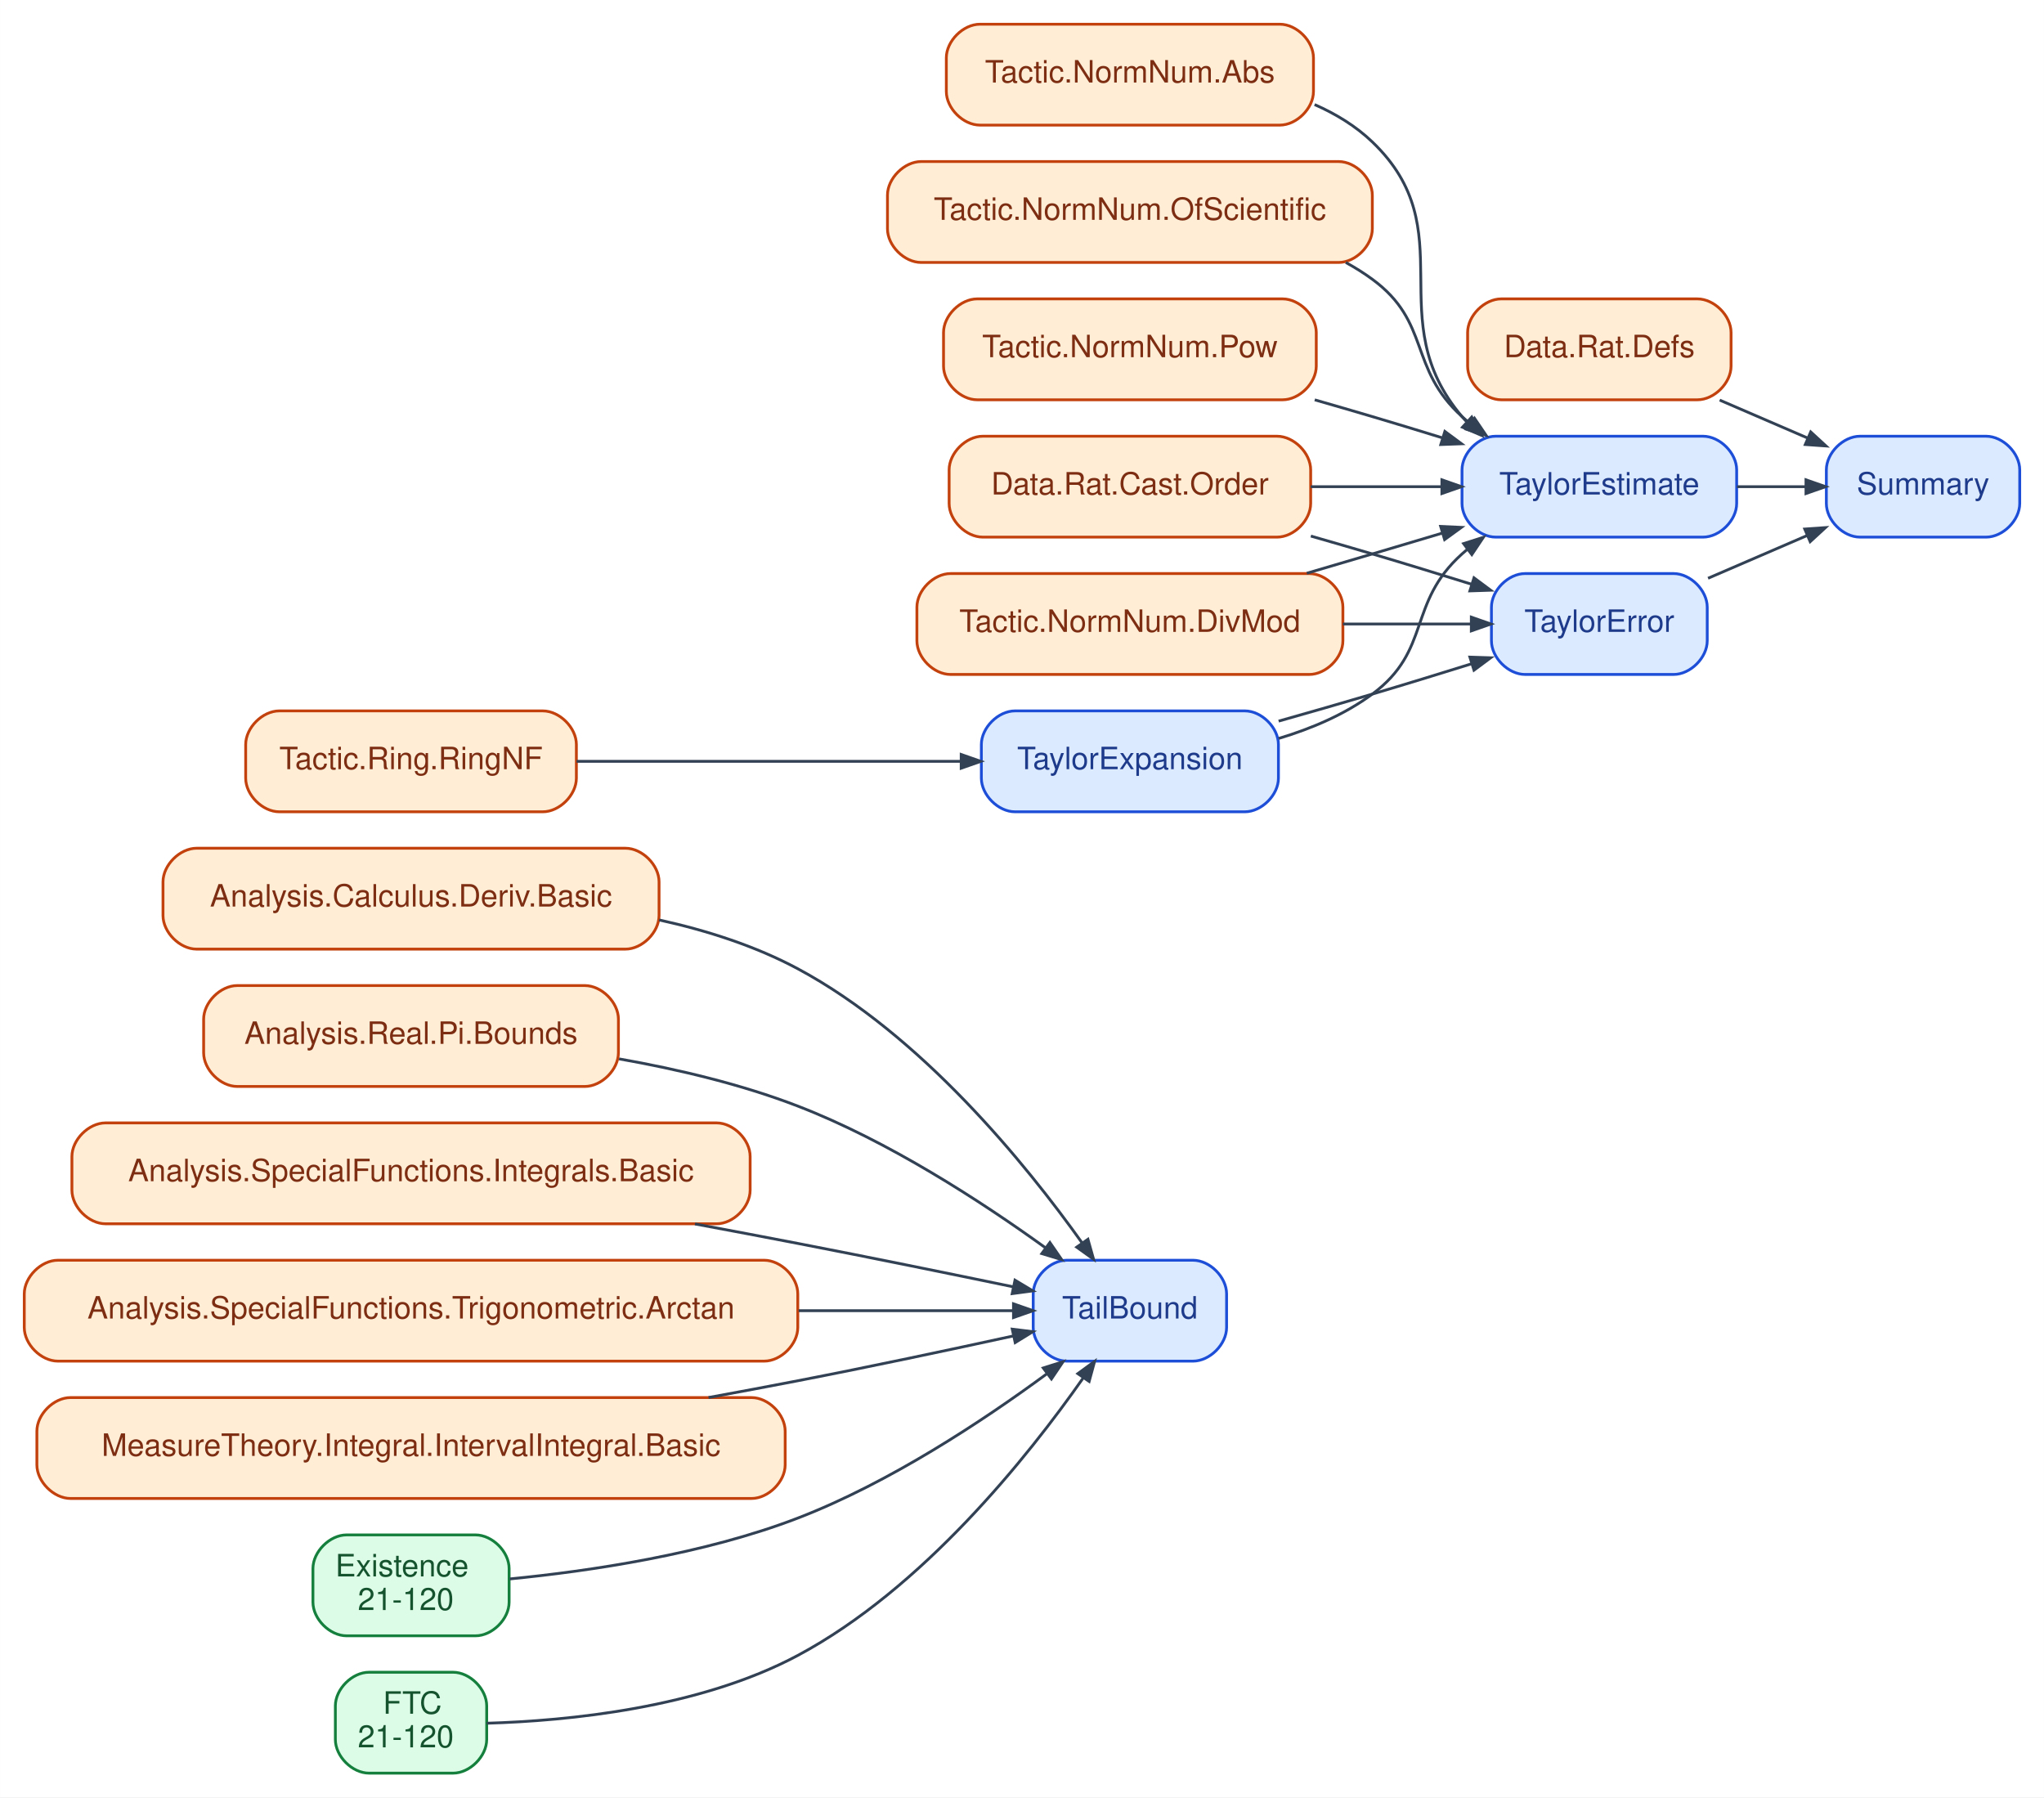
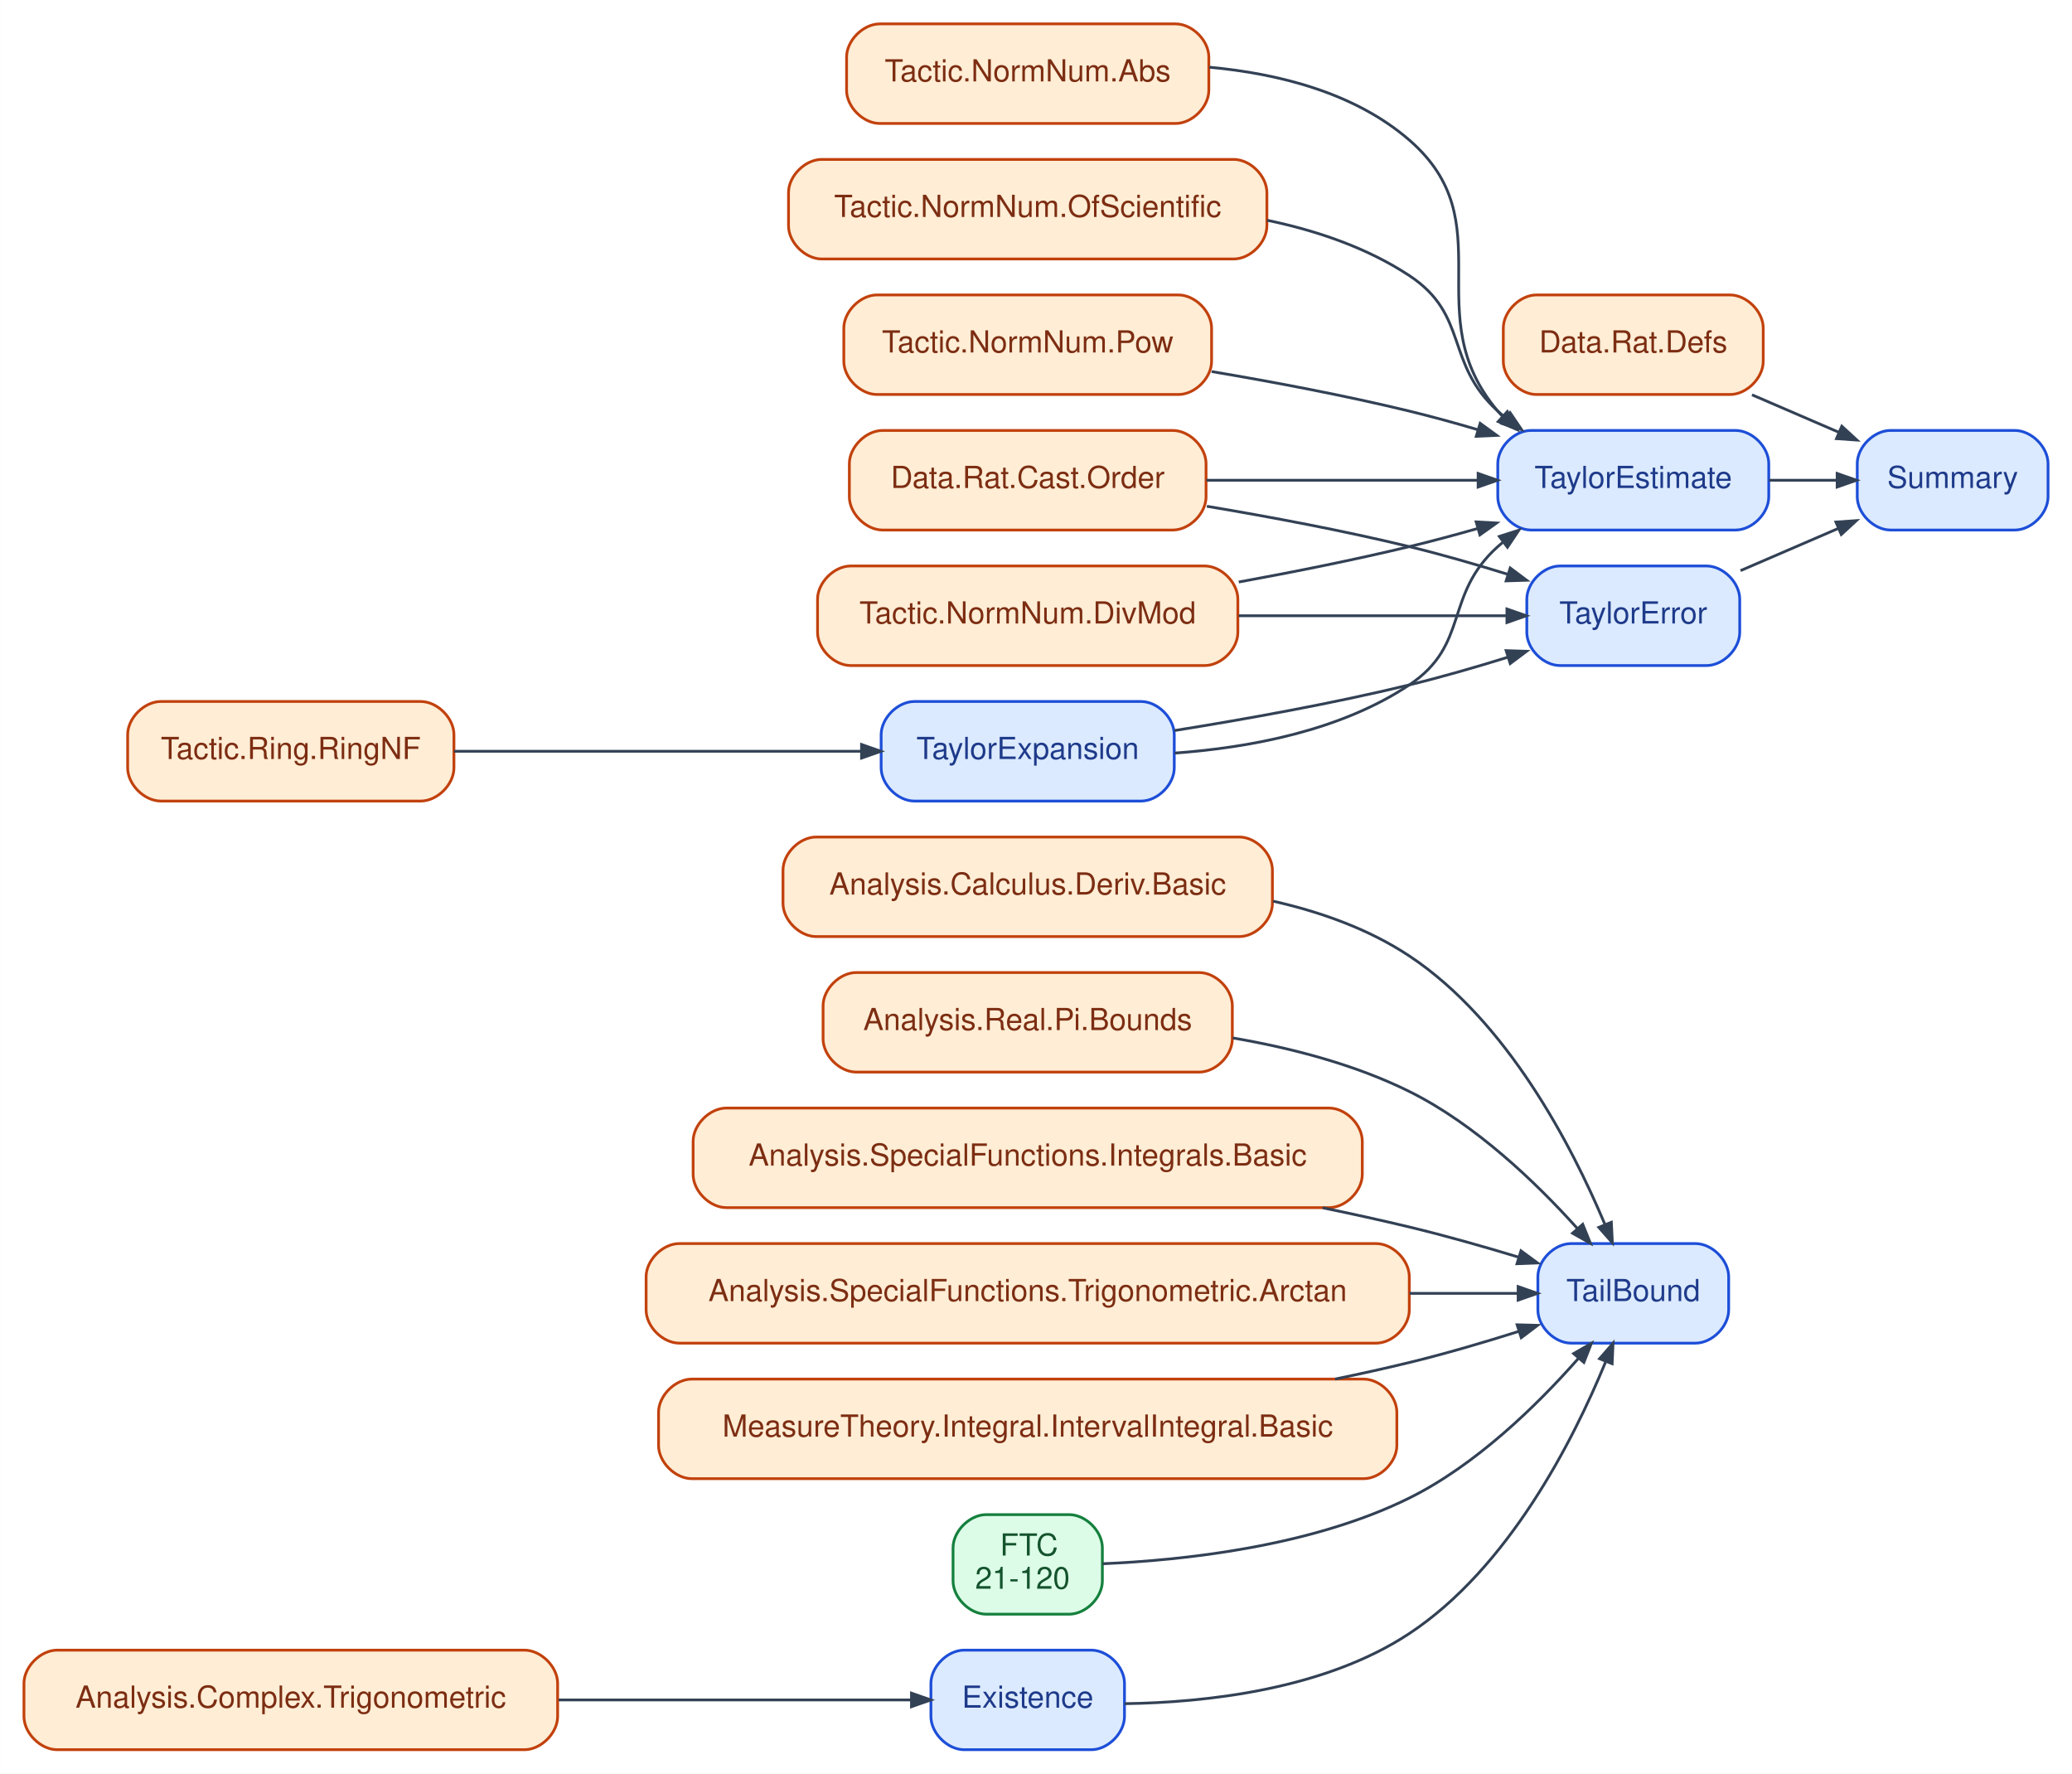
- <svg xmlns="http://www.w3.org/2000/svg" width="729pt" height="641pt" viewBox="0.00 0.00 729.28 641.28">
+ <svg xmlns="http://www.w3.org/2000/svg" width="749pt" height="641pt" viewBox="0.00 0.00 749.28 641.28">
  <g id="graph0" class="graph" transform="scale(1 1) rotate(0) translate(8.64 632.64)">
-     <polygon fill="white" stroke="transparent" points="-8.64,8.64 -8.64,-632.64 720.64,-632.64 720.64,8.64 -8.64,8.64" />
+     <polygon fill="white" stroke="transparent" points="-8.64,8.64 -8.64,-632.64 740.64,-632.64 740.64,8.64 -8.64,8.64" />
    <g id="node1" class="node">
-       <path fill="#ffedd5" stroke="#c2410c" d="M214.5,-330C214.5,-330 61.5,-330 61.5,-330 55.5,-330 49.5,-324 49.5,-318 49.5,-318 49.5,-306 49.5,-306 49.5,-300 55.5,-294 61.5,-294 61.5,-294 214.5,-294 214.5,-294 220.5,-294 226.5,-300 226.5,-306 226.5,-306 226.5,-318 226.5,-318 226.5,-324 220.5,-330 214.5,-330" />
-       <text text-anchor="middle" x="138" y="-309.2" font-family="Helvetica,sans-Serif" font-size="11.00" fill="#7c2d12">Analysis.Calculus.Deriv.Basic</text>
+       <path fill="#ffedd5" stroke="#c2410c" d="M439.5,-330C439.5,-330 286.5,-330 286.5,-330 280.5,-330 274.5,-324 274.5,-318 274.5,-318 274.5,-306 274.5,-306 274.5,-300 280.5,-294 286.5,-294 286.5,-294 439.5,-294 439.5,-294 445.5,-294 451.5,-300 451.5,-306 451.5,-306 451.5,-318 451.5,-318 451.5,-324 445.5,-330 439.5,-330" />
+       <text text-anchor="middle" x="363" y="-309.2" font-family="Helvetica,sans-Serif" font-size="11.00" fill="#7c2d12">Analysis.Calculus.Deriv.Basic</text>
+     </g>
+     <g id="node16" class="node">
+       <path fill="#dbeafe" stroke="#1d4ed8" d="M604.5,-183C604.5,-183 559.5,-183 559.5,-183 553.5,-183 547.5,-177 547.5,-171 547.5,-171 547.5,-159 547.5,-159 547.5,-153 553.5,-147 559.5,-147 559.5,-147 604.5,-147 604.5,-147 610.5,-147 616.5,-153 616.5,-159 616.5,-159 616.5,-171 616.5,-171 616.5,-177 610.5,-183 604.5,-183" />
+       <text text-anchor="middle" x="582" y="-162.2" font-family="Helvetica,sans-Serif" font-size="11.00" fill="#1e3a8a">TailBound</text>
+     </g>
+     <g id="edge3" class="edge">
+       <path fill="none" stroke="#334155" d="M451.74,-306.81C469.07,-302.89 486.39,-296.69 501,-287 536.42,-263.52 559.77,-218.41 571.67,-190.11" />
+       <polygon fill="#334155" stroke="#334155" points="574.07,-190.71 574.44,-183.3 569.53,-188.86 574.07,-190.71" />
+     </g>
+     <g id="node2" class="node">
+       <path fill="#ffedd5" stroke="#c2410c" d="M181,-36C181,-36 12,-36 12,-36 6,-36 0,-30 0,-24 0,-24 0,-12 0,-12 0,-6 6,0 12,0 12,0 181,0 181,0 187,0 193,-6 193,-12 193,-12 193,-24 193,-24 193,-30 187,-36 181,-36" />
+       <text text-anchor="middle" x="96.5" y="-15.2" font-family="Helvetica,sans-Serif" font-size="11.00" fill="#7c2d12">Analysis.Complex.Trigonometric</text>
    </g>
    <g id="node15" class="node">
-       <path fill="#dbeafe" stroke="#1d4ed8" d="M417,-183C417,-183 372,-183 372,-183 366,-183 360,-177 360,-171 360,-171 360,-159 360,-159 360,-153 366,-147 372,-147 372,-147 417,-147 417,-147 423,-147 429,-153 429,-159 429,-159 429,-171 429,-171 429,-177 423,-183 417,-183" />
-       <text text-anchor="middle" x="394.5" y="-162.2" font-family="Helvetica,sans-Serif" font-size="11.00" fill="#1e3a8a">TailBound</text>
+       <path fill="#dbeafe" stroke="#1d4ed8" d="M386,-36C386,-36 340,-36 340,-36 334,-36 328,-30 328,-24 328,-24 328,-12 328,-12 328,-6 334,0 340,0 340,0 386,0 386,0 392,0 398,-6 398,-12 398,-12 398,-24 398,-24 398,-30 392,-36 386,-36" />
+       <text text-anchor="middle" x="363" y="-15.2" font-family="Helvetica,sans-Serif" font-size="11.00" fill="#1e3a8a">Existence</text>
    </g>
-     <g id="edge3" class="edge">
-       <path fill="none" stroke="#334155" d="M226.53,-304.41C243.6,-300.65 260.87,-295.11 276,-287 320.03,-263.38 357.38,-217.37 377.51,-189.1" />
-       <polygon fill="#334155" stroke="#334155" points="379.53,-190.48 381.54,-183.35 375.52,-187.67 379.53,-190.48" />
+     <g id="edge1" class="edge">
+       <path fill="none" stroke="#334155" d="M193.36,-18C237.26,-18 286.95,-18 320.95,-18" />
+       <polygon fill="#334155" stroke="#334155" points="320.96,-20.45 327.96,-18 320.96,-15.55 320.96,-20.45" />
    </g>
-     <g id="node2" class="node">
-       <path fill="#ffedd5" stroke="#c2410c" d="M200,-281C200,-281 76,-281 76,-281 70,-281 64,-275 64,-269 64,-269 64,-257 64,-257 64,-251 70,-245 76,-245 76,-245 200,-245 200,-245 206,-245 212,-251 212,-257 212,-257 212,-269 212,-269 212,-275 206,-281 200,-281" />
-       <text text-anchor="middle" x="138" y="-260.2" font-family="Helvetica,sans-Serif" font-size="11.00" fill="#7c2d12">Analysis.Real.Pi.Bounds</text>
+     <g id="node3" class="node">
+       <path fill="#ffedd5" stroke="#c2410c" d="M425,-281C425,-281 301,-281 301,-281 295,-281 289,-275 289,-269 289,-269 289,-257 289,-257 289,-251 295,-245 301,-245 301,-245 425,-245 425,-245 431,-245 437,-251 437,-257 437,-257 437,-269 437,-269 437,-275 431,-281 425,-281" />
+       <text text-anchor="middle" x="363" y="-260.2" font-family="Helvetica,sans-Serif" font-size="11.00" fill="#7c2d12">Analysis.Real.Pi.Bounds</text>
+     </g>
+     <g id="edge5" class="edge">
+       <path fill="none" stroke="#334155" d="M437.16,-257.35C458.53,-253.69 481.39,-247.72 501,-238 524.91,-226.15 546.91,-205 561.75,-188.5" />
+       <polygon fill="#334155" stroke="#334155" points="563.72,-189.98 566.51,-183.1 560.04,-186.74 563.72,-189.98" />
+     </g>
+     <g id="node4" class="node">
+       <path fill="#ffedd5" stroke="#c2410c" d="M472,-232C472,-232 254,-232 254,-232 248,-232 242,-226 242,-220 242,-220 242,-208 242,-208 242,-202 248,-196 254,-196 254,-196 472,-196 472,-196 478,-196 484,-202 484,-208 484,-208 484,-220 484,-220 484,-226 478,-232 472,-232" />
+       <text text-anchor="middle" x="363" y="-211.2" font-family="Helvetica,sans-Serif" font-size="11.00" fill="#7c2d12">Analysis.SpecialFunctions.Integrals.Basic</text>
+     </g>
+     <g id="edge4" class="edge">
+       <path fill="none" stroke="#334155" d="M469.71,-195.93C480.31,-193.75 490.89,-191.43 501,-189 513.97,-185.88 527.94,-181.91 540.53,-178.09" />
+       <polygon fill="#334155" stroke="#334155" points="541.39,-180.39 547.36,-176 539.95,-175.71 541.39,-180.39" />
+     </g>
+     <g id="node5" class="node">
+       <path fill="#ffedd5" stroke="#c2410c" d="M489,-183C489,-183 237,-183 237,-183 231,-183 225,-177 225,-171 225,-171 225,-159 225,-159 225,-153 231,-147 237,-147 237,-147 489,-147 489,-147 495,-147 501,-153 501,-159 501,-159 501,-171 501,-171 501,-177 495,-183 489,-183" />
+       <text text-anchor="middle" x="363" y="-162.2" font-family="Helvetica,sans-Serif" font-size="11.00" fill="#7c2d12">Analysis.SpecialFunctions.Trigonometric.Arctan</text>
+     </g>
+     <g id="edge6" class="edge">
+       <path fill="none" stroke="#334155" d="M501.12,-165C515.24,-165 528.65,-165 540.32,-165" />
+       <polygon fill="#334155" stroke="#334155" points="540.36,-167.45 547.36,-165 540.36,-162.55 540.36,-167.45" />
+     </g>
+     <g id="node6" class="node">
+       <path fill="#ffedd5" stroke="#c2410c" d="M415.5,-477C415.5,-477 310.5,-477 310.5,-477 304.5,-477 298.5,-471 298.5,-465 298.5,-465 298.5,-453 298.5,-453 298.5,-447 304.5,-441 310.5,-441 310.5,-441 415.5,-441 415.5,-441 421.5,-441 427.5,-447 427.5,-453 427.5,-453 427.5,-465 427.5,-465 427.5,-471 421.5,-477 415.5,-477" />
+       <text text-anchor="middle" x="363" y="-456.2" font-family="Helvetica,sans-Serif" font-size="11.00" fill="#7c2d12">Data.Rat.Cast.Order</text>
+     </g>
+     <g id="node18" class="node">
+       <path fill="#dbeafe" stroke="#1d4ed8" d="M619,-477C619,-477 545,-477 545,-477 539,-477 533,-471 533,-465 533,-465 533,-453 533,-453 533,-447 539,-441 545,-441 545,-441 619,-441 619,-441 625,-441 631,-447 631,-453 631,-453 631,-465 631,-465 631,-471 625,-477 619,-477" />
+       <text text-anchor="middle" x="582" y="-456.2" font-family="Helvetica,sans-Serif" font-size="11.00" fill="#1e3a8a">TaylorEstimate</text>
+     </g>
+     <g id="edge13" class="edge">
+       <path fill="none" stroke="#334155" d="M427.64,-459C458.79,-459 495.91,-459 525.84,-459" />
+       <polygon fill="#334155" stroke="#334155" points="525.89,-461.45 532.89,-459 525.89,-456.55 525.89,-461.45" />
+     </g>
+     <g id="node19" class="node">
+       <path fill="#dbeafe" stroke="#1d4ed8" d="M608.5,-428C608.5,-428 555.5,-428 555.5,-428 549.5,-428 543.5,-422 543.5,-416 543.5,-416 543.5,-404 543.5,-404 543.5,-398 549.5,-392 555.5,-392 555.5,-392 608.5,-392 608.5,-392 614.5,-392 620.5,-398 620.5,-404 620.5,-404 620.5,-416 620.5,-416 620.5,-422 614.5,-428 608.5,-428" />
+       <text text-anchor="middle" x="582" y="-407.2" font-family="Helvetica,sans-Serif" font-size="11.00" fill="#1e3a8a">TaylorError</text>
+     </g>
+     <g id="edge17" class="edge">
+       <path fill="none" stroke="#334155" d="M427.79,-449.59C450.98,-445.7 477.3,-440.75 501,-435 512.7,-432.16 525.2,-428.54 536.75,-424.95" />
+       <polygon fill="#334155" stroke="#334155" points="537.5,-427.28 543.43,-422.84 536.02,-422.61 537.5,-427.28" />
+     </g>
+     <g id="node7" class="node">
+       <path fill="#ffedd5" stroke="#c2410c" d="M617,-526C617,-526 547,-526 547,-526 541,-526 535,-520 535,-514 535,-514 535,-502 535,-502 535,-496 541,-490 547,-490 547,-490 617,-490 617,-490 623,-490 629,-496 629,-502 629,-502 629,-514 629,-514 629,-520 623,-526 617,-526" />
+       <text text-anchor="middle" x="582" y="-505.2" font-family="Helvetica,sans-Serif" font-size="11.00" fill="#7c2d12">Data.Rat.Defs</text>
+     </g>
+     <g id="node20" class="node">
+       <path fill="#dbeafe" stroke="#1d4ed8" d="M720,-477C720,-477 675,-477 675,-477 669,-477 663,-471 663,-465 663,-465 663,-453 663,-453 663,-447 669,-441 675,-441 675,-441 720,-441 720,-441 726,-441 732,-447 732,-453 732,-453 732,-465 732,-465 732,-471 726,-477 720,-477" />
+       <text text-anchor="middle" x="697.5" y="-456.2" font-family="Helvetica,sans-Serif" font-size="11.00" fill="#1e3a8a">Summary</text>
+     </g>
+     <g id="edge19" class="edge">
+       <path fill="none" stroke="#334155" d="M624.94,-489.89C635.2,-485.47 646.15,-480.74 656.32,-476.35" />
+       <polygon fill="#334155" stroke="#334155" points="657.42,-478.54 662.88,-473.52 655.48,-474.04 657.42,-478.54" />
+     </g>
+     <g id="node8" class="node">
+       <path fill="#ffedd5" stroke="#c2410c" d="M484.5,-134C484.5,-134 241.5,-134 241.5,-134 235.5,-134 229.5,-128 229.5,-122 229.5,-122 229.5,-110 229.5,-110 229.5,-104 235.5,-98 241.5,-98 241.5,-98 484.5,-98 484.5,-98 490.5,-98 496.5,-104 496.5,-110 496.5,-110 496.5,-122 496.5,-122 496.5,-128 490.5,-134 484.5,-134" />
+       <text text-anchor="middle" x="363" y="-113.2" font-family="Helvetica,sans-Serif" font-size="11.00" fill="#7c2d12">MeasureTheory.Integral.IntervalIntegral.Basic</text>
    </g>
    <g id="edge2" class="edge">
-       <path fill="none" stroke="#334155" d="M212.21,-254.85C233.25,-251.13 255.92,-245.75 276,-238 308.29,-225.54 341.47,-203.97 364.29,-187.5" />
-       <polygon fill="#334155" stroke="#334155" points="365.95,-189.33 370.16,-183.22 363.06,-185.37 365.95,-189.33" />
+       <path fill="none" stroke="#334155" d="M474.18,-134.01C483.28,-135.89 492.32,-137.89 501,-140 514,-143.16 527.99,-147.27 540.57,-151.25" />
+       <polygon fill="#334155" stroke="#334155" points="539.99,-153.64 547.41,-153.44 541.49,-148.97 539.99,-153.64" />
    </g>
-     <g id="node3" class="node">
-       <path fill="#ffedd5" stroke="#c2410c" d="M247,-232C247,-232 29,-232 29,-232 23,-232 17,-226 17,-220 17,-220 17,-208 17,-208 17,-202 23,-196 29,-196 29,-196 247,-196 247,-196 253,-196 259,-202 259,-208 259,-208 259,-220 259,-220 259,-226 253,-232 247,-232" />
-       <text text-anchor="middle" x="138" y="-211.2" font-family="Helvetica,sans-Serif" font-size="11.00" fill="#7c2d12">Analysis.SpecialFunctions.Integrals.Basic</text>
+     <g id="node9" class="node">
+       <path fill="#ffedd5" stroke="#c2410c" d="M416.5,-624C416.5,-624 309.5,-624 309.5,-624 303.5,-624 297.5,-618 297.5,-612 297.5,-612 297.5,-600 297.5,-600 297.5,-594 303.5,-588 309.5,-588 309.5,-588 416.5,-588 416.5,-588 422.5,-588 428.5,-594 428.5,-600 428.5,-600 428.5,-612 428.5,-612 428.5,-618 422.5,-624 416.5,-624" />
+       <text text-anchor="middle" x="363" y="-603.2" font-family="Helvetica,sans-Serif" font-size="11.00" fill="#7c2d12">Tactic.NormNum.Abs</text>
    </g>
-     <g id="edge4" class="edge">
-       <path fill="none" stroke="#334155" d="M239.31,-195.95C251.67,-193.65 264.13,-191.29 276,-189 301.55,-184.06 330.15,-178.22 352.74,-173.54" />
-       <polygon fill="#334155" stroke="#334155" points="353.5,-175.89 359.86,-172.07 352.5,-171.09 353.5,-175.89" />
+     <g id="edge14" class="edge">
+       <path fill="none" stroke="#334155" d="M428.67,-608.34C453.83,-606.02 481.3,-599.08 501,-582 535.62,-551.98 503.37,-518.95 533,-484 533.52,-483.39 534.05,-482.79 534.6,-482.21" />
+       <polygon fill="#334155" stroke="#334155" points="536.46,-483.83 539.98,-477.3 533.16,-480.21 536.46,-483.83" />
    </g>
-     <g id="node4" class="node">
-       <path fill="#ffedd5" stroke="#c2410c" d="M264,-183C264,-183 12,-183 12,-183 6,-183 0,-177 0,-171 0,-171 0,-159 0,-159 0,-153 6,-147 12,-147 12,-147 264,-147 264,-147 270,-147 276,-153 276,-159 276,-159 276,-171 276,-171 276,-177 270,-183 264,-183" />
-       <text text-anchor="middle" x="138" y="-162.2" font-family="Helvetica,sans-Serif" font-size="11.00" fill="#7c2d12">Analysis.SpecialFunctions.Trigonometric.Arctan</text>
+     <g id="node10" class="node">
+       <path fill="#ffedd5" stroke="#c2410c" d="M427,-428C427,-428 299,-428 299,-428 293,-428 287,-422 287,-416 287,-416 287,-404 287,-404 287,-398 293,-392 299,-392 299,-392 427,-392 427,-392 433,-392 439,-398 439,-404 439,-404 439,-416 439,-416 439,-422 433,-428 427,-428" />
+       <text text-anchor="middle" x="363" y="-407.2" font-family="Helvetica,sans-Serif" font-size="11.00" fill="#7c2d12">Tactic.NormNum.DivMod</text>
    </g>
-     <g id="edge5" class="edge">
-       <path fill="none" stroke="#334155" d="M276.31,-165C304.24,-165 331.52,-165 352.72,-165" />
-       <polygon fill="#334155" stroke="#334155" points="352.96,-167.45 359.96,-165 352.96,-162.55 352.96,-167.45" />
+     <g id="edge12" class="edge">
+       <path fill="none" stroke="#334155" d="M439.33,-422.2C459.46,-425.88 481.14,-430.22 501,-435 509.04,-436.93 517.47,-439.2 525.71,-441.55" />
+       <polygon fill="#334155" stroke="#334155" points="525.18,-443.94 532.58,-443.54 526.54,-439.24 525.18,-443.94" />
    </g>
-     <g id="node5" class="node">
-       <path fill="#ffedd5" stroke="#c2410c" d="M447,-477C447,-477 342,-477 342,-477 336,-477 330,-471 330,-465 330,-465 330,-453 330,-453 330,-447 336,-441 342,-441 342,-441 447,-441 447,-441 453,-441 459,-447 459,-453 459,-453 459,-465 459,-465 459,-471 453,-477 447,-477" />
-       <text text-anchor="middle" x="394.5" y="-456.2" font-family="Helvetica,sans-Serif" font-size="11.00" fill="#7c2d12">Data.Rat.Cast.Order</text>
+     <g id="edge16" class="edge">
+       <path fill="none" stroke="#334155" d="M439.29,-410C471.54,-410 508.12,-410 536.04,-410" />
+       <polygon fill="#334155" stroke="#334155" points="536.31,-412.45 543.31,-410 536.31,-407.55 536.31,-412.45" />
+     </g>
+     <g id="node11" class="node">
+       <path fill="#ffedd5" stroke="#c2410c" d="M437.5,-575C437.5,-575 288.5,-575 288.5,-575 282.5,-575 276.5,-569 276.5,-563 276.5,-563 276.5,-551 276.5,-551 276.5,-545 282.5,-539 288.5,-539 288.5,-539 437.5,-539 437.5,-539 443.5,-539 449.5,-545 449.5,-551 449.5,-551 449.5,-563 449.5,-563 449.5,-569 443.5,-575 437.5,-575" />
+       <text text-anchor="middle" x="363" y="-554.2" font-family="Helvetica,sans-Serif" font-size="11.00" fill="#7c2d12">Tactic.NormNum.OfScientific</text>
+     </g>
+     <g id="edge11" class="edge">
+       <path fill="none" stroke="#334155" d="M449.58,-553C467.62,-549.24 485.78,-543.03 501,-533 522.72,-518.68 513.73,-501.47 533,-484 533.91,-483.18 534.85,-482.37 535.82,-481.58" />
+       <polygon fill="#334155" stroke="#334155" points="537.45,-483.43 541.61,-477.3 534.53,-479.49 537.45,-483.43" />
+     </g>
+     <g id="node12" class="node">
+       <path fill="#ffedd5" stroke="#c2410c" d="M417.5,-526C417.5,-526 308.5,-526 308.5,-526 302.5,-526 296.5,-520 296.5,-514 296.5,-514 296.5,-502 296.5,-502 296.5,-496 302.5,-490 308.5,-490 308.5,-490 417.5,-490 417.5,-490 423.5,-490 429.5,-496 429.5,-502 429.5,-502 429.5,-514 429.5,-514 429.5,-520 423.5,-526 417.5,-526" />
+       <text text-anchor="middle" x="363" y="-505.2" font-family="Helvetica,sans-Serif" font-size="11.00" fill="#7c2d12">Tactic.NormNum.Pow</text>
+     </g>
+     <g id="edge10" class="edge">
+       <path fill="none" stroke="#334155" d="M429.52,-498.3C452.28,-494.46 477.89,-489.61 501,-484 509.06,-482.04 517.51,-479.72 525.76,-477.28" />
+       <polygon fill="#334155" stroke="#334155" points="526.63,-479.58 532.63,-475.22 525.22,-474.89 526.63,-479.58" />
+     </g>
+     <g id="node13" class="node">
+       <path fill="#ffedd5" stroke="#c2410c" d="M143.5,-379C143.5,-379 49.5,-379 49.5,-379 43.5,-379 37.5,-373 37.5,-367 37.5,-367 37.5,-355 37.5,-355 37.5,-349 43.5,-343 49.5,-343 49.5,-343 143.5,-343 143.5,-343 149.5,-343 155.5,-349 155.5,-355 155.5,-355 155.5,-367 155.5,-367 155.5,-373 149.5,-379 143.5,-379" />
+       <text text-anchor="middle" x="96.5" y="-358.2" font-family="Helvetica,sans-Serif" font-size="11.00" fill="#7c2d12">Tactic.Ring.RingNF</text>
    </g>
    <g id="node17" class="node">
-       <path fill="#dbeafe" stroke="#1d4ed8" d="M599,-477C599,-477 525,-477 525,-477 519,-477 513,-471 513,-465 513,-465 513,-453 513,-453 513,-447 519,-441 525,-441 525,-441 599,-441 599,-441 605,-441 611,-447 611,-453 611,-453 611,-465 611,-465 611,-471 605,-477 599,-477" />
-       <text text-anchor="middle" x="562" y="-456.2" font-family="Helvetica,sans-Serif" font-size="11.00" fill="#1e3a8a">TaylorEstimate</text>
+       <path fill="#dbeafe" stroke="#1d4ed8" d="M404,-379C404,-379 322,-379 322,-379 316,-379 310,-373 310,-367 310,-367 310,-355 310,-355 310,-349 316,-343 322,-343 322,-343 404,-343 404,-343 410,-343 416,-349 416,-355 416,-355 416,-367 416,-367 416,-373 410,-379 404,-379" />
+       <text text-anchor="middle" x="363" y="-358.2" font-family="Helvetica,sans-Serif" font-size="11.00" fill="#1e3a8a">TaylorExpansion</text>
    </g>
    <g id="edge9" class="edge">
-       <path fill="none" stroke="#334155" d="M459.01,-459C474.37,-459 490.66,-459 505.6,-459" />
-       <polygon fill="#334155" stroke="#334155" points="505.82,-461.45 512.82,-459 505.82,-456.55 505.82,-461.45" />
+       <path fill="none" stroke="#334155" d="M155.55,-361C199.19,-361 258.78,-361 302.73,-361" />
+       <polygon fill="#334155" stroke="#334155" points="302.91,-363.45 309.91,-361 302.91,-358.55 302.91,-363.45" />
    </g>
-     <g id="node18" class="node">
-       <path fill="#dbeafe" stroke="#1d4ed8" d="M588.5,-428C588.5,-428 535.5,-428 535.5,-428 529.5,-428 523.5,-422 523.5,-416 523.5,-416 523.5,-404 523.5,-404 523.5,-398 529.5,-392 535.5,-392 535.5,-392 588.5,-392 588.5,-392 594.5,-392 600.5,-398 600.5,-404 600.5,-404 600.5,-416 600.5,-416 600.5,-422 594.5,-428 588.5,-428" />
-       <text text-anchor="middle" x="562" y="-407.2" font-family="Helvetica,sans-Serif" font-size="11.00" fill="#1e3a8a">TaylorError</text>
+     <g id="node14" class="node">
+       <path fill="#dcfce7" stroke="#15803d" d="M378,-85C378,-85 348,-85 348,-85 342,-85 336,-79 336,-73 336,-73 336,-61 336,-61 336,-55 342,-49 348,-49 348,-49 378,-49 378,-49 384,-49 390,-55 390,-61 390,-61 390,-73 390,-73 390,-79 384,-85 378,-85" />
+       <text text-anchor="start" x="353" y="-70.2" font-family="Helvetica,sans-Serif" font-size="11.00" fill="#14532d">FTC</text>
+       <text text-anchor="start" x="344" y="-58.2" font-family="Helvetica,sans-Serif" font-size="11.00" fill="#14532d">21-120</text>
+     </g>
+     <g id="edge7" class="edge">
+       <path fill="none" stroke="#334155" d="M390.09,-67.24C418.71,-68.46 465.3,-73.31 501,-91 525.22,-103 547.32,-124.65 562.12,-141.44" />
+       <polygon fill="#334155" stroke="#334155" points="560.43,-143.23 566.86,-146.93 564.14,-140.03 560.43,-143.23" />
+     </g>
+     <g id="edge8" class="edge">
+       <path fill="none" stroke="#334155" d="M398.01,-16.64C427.54,-17.07 470.27,-21.7 501,-42 536.86,-65.69 560.2,-111.57 571.95,-140.11" />
+       <polygon fill="#334155" stroke="#334155" points="569.81,-141.37 574.68,-146.97 574.36,-139.56 569.81,-141.37" />
    </g>
    <g id="edge15" class="edge">
-       <path fill="none" stroke="#334155" d="M459.06,-441.38C466.46,-439.26 473.9,-437.1 481,-435 492.55,-431.58 504.99,-427.75 516.54,-424.15" />
-       <polygon fill="#334155" stroke="#334155" points="517.27,-426.48 523.22,-422.05 515.81,-421.81 517.27,-426.48" />
-     </g>
-     <g id="node6" class="node">
-       <path fill="#ffedd5" stroke="#c2410c" d="M597,-526C597,-526 527,-526 527,-526 521,-526 515,-520 515,-514 515,-514 515,-502 515,-502 515,-496 521,-490 527,-490 527,-490 597,-490 597,-490 603,-490 609,-496 609,-502 609,-502 609,-514 609,-514 609,-520 603,-526 597,-526" />
-       <text text-anchor="middle" x="562" y="-505.2" font-family="Helvetica,sans-Serif" font-size="11.00" fill="#7c2d12">Data.Rat.Defs</text>
-     </g>
-     <g id="node19" class="node">
-       <path fill="#dbeafe" stroke="#1d4ed8" d="M700,-477C700,-477 655,-477 655,-477 649,-477 643,-471 643,-465 643,-465 643,-453 643,-453 643,-447 649,-441 655,-441 655,-441 700,-441 700,-441 706,-441 712,-447 712,-453 712,-453 712,-465 712,-465 712,-471 706,-477 700,-477" />
-       <text text-anchor="middle" x="677.5" y="-456.2" font-family="Helvetica,sans-Serif" font-size="11.00" fill="#1e3a8a">Summary</text>
+       <path fill="none" stroke="#334155" d="M416.16,-360.35C443.42,-362.31 476.18,-368.47 501,-385 522.96,-399.62 513.38,-417.36 533,-435 533.59,-435.53 534.19,-436.05 534.81,-436.56" />
+       <polygon fill="#334155" stroke="#334155" points="533.56,-438.69 540.63,-440.94 536.5,-434.77 533.56,-438.69" />
    </g>
    <g id="edge18" class="edge">
-       <path fill="none" stroke="#334155" d="M604.94,-489.89C615.2,-485.47 626.15,-480.74 636.32,-476.35" />
-       <polygon fill="#334155" stroke="#334155" points="637.42,-478.54 642.88,-473.52 635.48,-474.04 637.42,-478.54" />
-     </g>
-     <g id="node7" class="node">
-       <path fill="#ffedd5" stroke="#c2410c" d="M259.5,-134C259.5,-134 16.5,-134 16.5,-134 10.5,-134 4.5,-128 4.5,-122 4.5,-122 4.5,-110 4.5,-110 4.5,-104 10.5,-98 16.5,-98 16.5,-98 259.5,-98 259.5,-98 265.5,-98 271.5,-104 271.5,-110 271.5,-110 271.5,-122 271.5,-122 271.5,-128 265.5,-134 259.5,-134" />
-       <text text-anchor="middle" x="138" y="-113.2" font-family="Helvetica,sans-Serif" font-size="11.00" fill="#7c2d12">MeasureTheory.Integral.IntervalIntegral.Basic</text>
-     </g>
-     <g id="edge1" class="edge">
-       <path fill="none" stroke="#334155" d="M244.16,-134.02C254.93,-135.99 265.69,-138 276,-140 301.59,-144.96 330.2,-151.04 352.78,-155.96" />
-       <polygon fill="#334155" stroke="#334155" points="352.52,-158.41 359.88,-157.51 353.57,-153.62 352.52,-158.41" />
-     </g>
-     <g id="node8" class="node">
-       <path fill="#ffedd5" stroke="#c2410c" d="M448,-624C448,-624 341,-624 341,-624 335,-624 329,-618 329,-612 329,-612 329,-600 329,-600 329,-594 335,-588 341,-588 341,-588 448,-588 448,-588 454,-588 460,-594 460,-600 460,-600 460,-612 460,-612 460,-618 454,-624 448,-624" />
-       <text text-anchor="middle" x="394.5" y="-603.2" font-family="Helvetica,sans-Serif" font-size="11.00" fill="#7c2d12">Tactic.NormNum.Abs</text>
-     </g>
-     <g id="edge11" class="edge">
-       <path fill="none" stroke="#334155" d="M460.4,-595.33C467.98,-592 475.1,-587.66 481,-582 514.07,-550.29 483.37,-518.95 513,-484 513.52,-483.39 514.05,-482.79 514.6,-482.21" />
-       <polygon fill="#334155" stroke="#334155" points="516.46,-483.83 519.98,-477.3 513.16,-480.21 516.46,-483.83" />
-     </g>
-     <g id="node9" class="node">
-       <path fill="#ffedd5" stroke="#c2410c" d="M458.5,-428C458.5,-428 330.5,-428 330.5,-428 324.5,-428 318.5,-422 318.5,-416 318.5,-416 318.5,-404 318.5,-404 318.5,-398 324.5,-392 330.5,-392 330.5,-392 458.5,-392 458.5,-392 464.5,-392 470.5,-398 470.5,-404 470.5,-404 470.5,-416 470.5,-416 470.5,-422 464.5,-428 458.5,-428" />
-       <text text-anchor="middle" x="394.5" y="-407.2" font-family="Helvetica,sans-Serif" font-size="11.00" fill="#7c2d12">Tactic.NormNum.DivMod</text>
-     </g>
-     <g id="edge10" class="edge">
-       <path fill="none" stroke="#334155" d="M457.62,-428.11C465.49,-430.42 473.44,-432.76 481,-435 489.04,-437.38 497.53,-439.91 505.85,-442.4" />
-       <polygon fill="#334155" stroke="#334155" points="505.38,-444.82 512.79,-444.48 506.79,-440.12 505.38,-444.82" />
-     </g>
-     <g id="edge16" class="edge">
-       <path fill="none" stroke="#334155" d="M470.5,-410C486.09,-410 502.04,-410 516.13,-410" />
-       <polygon fill="#334155" stroke="#334155" points="516.32,-412.45 523.32,-410 516.32,-407.55 516.32,-412.45" />
-     </g>
-     <g id="node10" class="node">
-       <path fill="#ffedd5" stroke="#c2410c" d="M469,-575C469,-575 320,-575 320,-575 314,-575 308,-569 308,-563 308,-563 308,-551 308,-551 308,-545 314,-539 320,-539 320,-539 469,-539 469,-539 475,-539 481,-545 481,-551 481,-551 481,-563 481,-563 481,-569 475,-575 469,-575" />
-       <text text-anchor="middle" x="394.5" y="-554.2" font-family="Helvetica,sans-Serif" font-size="11.00" fill="#7c2d12">Tactic.NormNum.OfScientific</text>
-     </g>
-     <g id="edge12" class="edge">
-       <path fill="none" stroke="#334155" d="M471.54,-538.99C474.84,-537.18 478.02,-535.19 481,-533 501.97,-517.61 493.73,-501.47 513,-484 513.91,-483.18 514.85,-482.37 515.82,-481.58" />
-       <polygon fill="#334155" stroke="#334155" points="517.45,-483.43 521.61,-477.3 514.53,-479.49 517.45,-483.43" />
-     </g>
-     <g id="node11" class="node">
-       <path fill="#ffedd5" stroke="#c2410c" d="M449,-526C449,-526 340,-526 340,-526 334,-526 328,-520 328,-514 328,-514 328,-502 328,-502 328,-496 334,-490 340,-490 340,-490 449,-490 449,-490 455,-490 461,-496 461,-502 461,-502 461,-514 461,-514 461,-520 455,-526 449,-526" />
-       <text text-anchor="middle" x="394.5" y="-505.2" font-family="Helvetica,sans-Serif" font-size="11.00" fill="#7c2d12">Tactic.NormNum.Pow</text>
-     </g>
-     <g id="edge13" class="edge">
-       <path fill="none" stroke="#334155" d="M460.45,-489.98C467.39,-487.99 474.35,-485.97 481,-484 489.07,-481.61 497.57,-479.02 505.9,-476.45" />
-       <polygon fill="#334155" stroke="#334155" points="506.88,-478.71 512.84,-474.3 505.43,-474.03 506.88,-478.71" />
-     </g>
-     <g id="node12" class="node">
-       <path fill="#ffedd5" stroke="#c2410c" d="M185,-379C185,-379 91,-379 91,-379 85,-379 79,-373 79,-367 79,-367 79,-355 79,-355 79,-349 85,-343 91,-343 91,-343 185,-343 185,-343 191,-343 197,-349 197,-355 197,-355 197,-367 197,-367 197,-373 191,-379 185,-379" />
-       <text text-anchor="middle" x="138" y="-358.2" font-family="Helvetica,sans-Serif" font-size="11.00" fill="#7c2d12">Tactic.Ring.RingNF</text>
-     </g>
-     <g id="node16" class="node">
-       <path fill="#dbeafe" stroke="#1d4ed8" d="M435.5,-379C435.5,-379 353.5,-379 353.5,-379 347.5,-379 341.5,-373 341.5,-367 341.5,-367 341.5,-355 341.5,-355 341.5,-349 347.5,-343 353.5,-343 353.5,-343 435.5,-343 435.5,-343 441.5,-343 447.5,-349 447.5,-355 447.5,-355 447.5,-367 447.5,-367 447.5,-373 441.5,-379 435.5,-379" />
-       <text text-anchor="middle" x="394.5" y="-358.2" font-family="Helvetica,sans-Serif" font-size="11.00" fill="#1e3a8a">TaylorExpansion</text>
-     </g>
-     <g id="edge8" class="edge">
-       <path fill="none" stroke="#334155" d="M197.07,-361C238.12,-361 292.97,-361 334.27,-361" />
-       <polygon fill="#334155" stroke="#334155" points="334.3,-363.45 341.3,-361 334.3,-358.55 334.3,-363.45" />
-     </g>
-     <g id="node13" class="node">
-       <path fill="#dcfce7" stroke="#15803d" d="M161,-85C161,-85 115,-85 115,-85 109,-85 103,-79 103,-73 103,-73 103,-61 103,-61 103,-55 109,-49 115,-49 115,-49 161,-49 161,-49 167,-49 173,-55 173,-61 173,-61 173,-73 173,-73 173,-79 167,-85 161,-85" />
-       <text text-anchor="start" x="111" y="-70.2" font-family="Helvetica,sans-Serif" font-size="11.00" fill="#14532d">Existence</text>
-       <text text-anchor="start" x="119" y="-58.2" font-family="Helvetica,sans-Serif" font-size="11.00" fill="#14532d">21-120</text>
-     </g>
-     <g id="edge7" class="edge">
-       <path fill="none" stroke="#334155" d="M173.2,-69.29C201.52,-72.06 242.43,-78.07 276,-91 308.63,-103.57 342,-125.65 364.8,-142.43" />
-       <polygon fill="#334155" stroke="#334155" points="363.58,-144.57 370.65,-146.79 366.5,-140.64 363.58,-144.57" />
-     </g>
-     <g id="node14" class="node">
-       <path fill="#dcfce7" stroke="#15803d" d="M153,-36C153,-36 123,-36 123,-36 117,-36 111,-30 111,-24 111,-24 111,-12 111,-12 111,-6 117,0 123,0 123,0 153,0 153,0 159,0 165,-6 165,-12 165,-12 165,-24 165,-24 165,-30 159,-36 153,-36" />
-       <text text-anchor="start" x="128" y="-21.2" font-family="Helvetica,sans-Serif" font-size="11.00" fill="#14532d">FTC</text>
-       <text text-anchor="start" x="119" y="-9.2" font-family="Helvetica,sans-Serif" font-size="11.00" fill="#14532d">21-120</text>
-     </g>
-     <g id="edge6" class="edge">
-       <path fill="none" stroke="#334155" d="M165.04,-17.81C193.82,-18.65 240.76,-23.16 276,-42 320.5,-65.78 357.94,-112.6 377.92,-141.12" />
-       <polygon fill="#334155" stroke="#334155" points="375.92,-142.54 381.91,-146.91 379.96,-139.76 375.92,-142.54" />
-     </g>
-     <g id="edge14" class="edge">
-       <path fill="none" stroke="#334155" d="M447.56,-369.16C459.32,-372.69 471.21,-377.75 481,-385 502.2,-400.7 493.38,-417.36 513,-435 513.59,-435.53 514.19,-436.05 514.81,-436.56" />
-       <polygon fill="#334155" stroke="#334155" points="513.56,-438.69 520.63,-440.94 516.5,-434.77 513.56,-438.69" />
-     </g>
-     <g id="edge17" class="edge">
-       <path fill="none" stroke="#334155" d="M447.57,-375.35C458.62,-378.47 470.21,-381.8 481,-385 492.55,-388.42 504.99,-392.25 516.54,-395.85" />
-       <polygon fill="#334155" stroke="#334155" points="515.81,-398.19 523.22,-397.95 517.27,-393.52 515.81,-398.19" />
+       <path fill="none" stroke="#334155" d="M416.05,-368.49C441.78,-372.61 473.19,-378.25 501,-385 512.7,-387.84 525.2,-391.46 536.75,-395.05" />
+       <polygon fill="#334155" stroke="#334155" points="536.02,-397.39 543.43,-397.16 537.5,-392.72 536.02,-397.39" />
    </g>
    <g id="edge20" class="edge">
-       <path fill="none" stroke="#334155" d="M611.13,-459C619.28,-459 627.66,-459 635.59,-459" />
-       <polygon fill="#334155" stroke="#334155" points="635.73,-461.45 642.73,-459 635.73,-456.55 635.73,-461.45" />
+       <path fill="none" stroke="#334155" d="M631.13,-459C639.28,-459 647.66,-459 655.59,-459" />
+       <polygon fill="#334155" stroke="#334155" points="655.73,-461.45 662.73,-459 655.73,-456.55 655.73,-461.45" />
    </g>
-     <g id="edge19" class="edge">
-       <path fill="none" stroke="#334155" d="M600.79,-426.32C612.11,-431.2 624.57,-436.58 636.06,-441.54" />
-       <polygon fill="#334155" stroke="#334155" points="635.29,-443.88 642.69,-444.4 637.23,-439.38 635.29,-443.88" />
+     <g id="edge21" class="edge">
+       <path fill="none" stroke="#334155" d="M620.79,-426.32C632.11,-431.2 644.57,-436.58 656.06,-441.54" />
+       <polygon fill="#334155" stroke="#334155" points="655.29,-443.88 662.69,-444.4 657.23,-439.38 655.29,-443.88" />
    </g>
  </g>
</svg>
